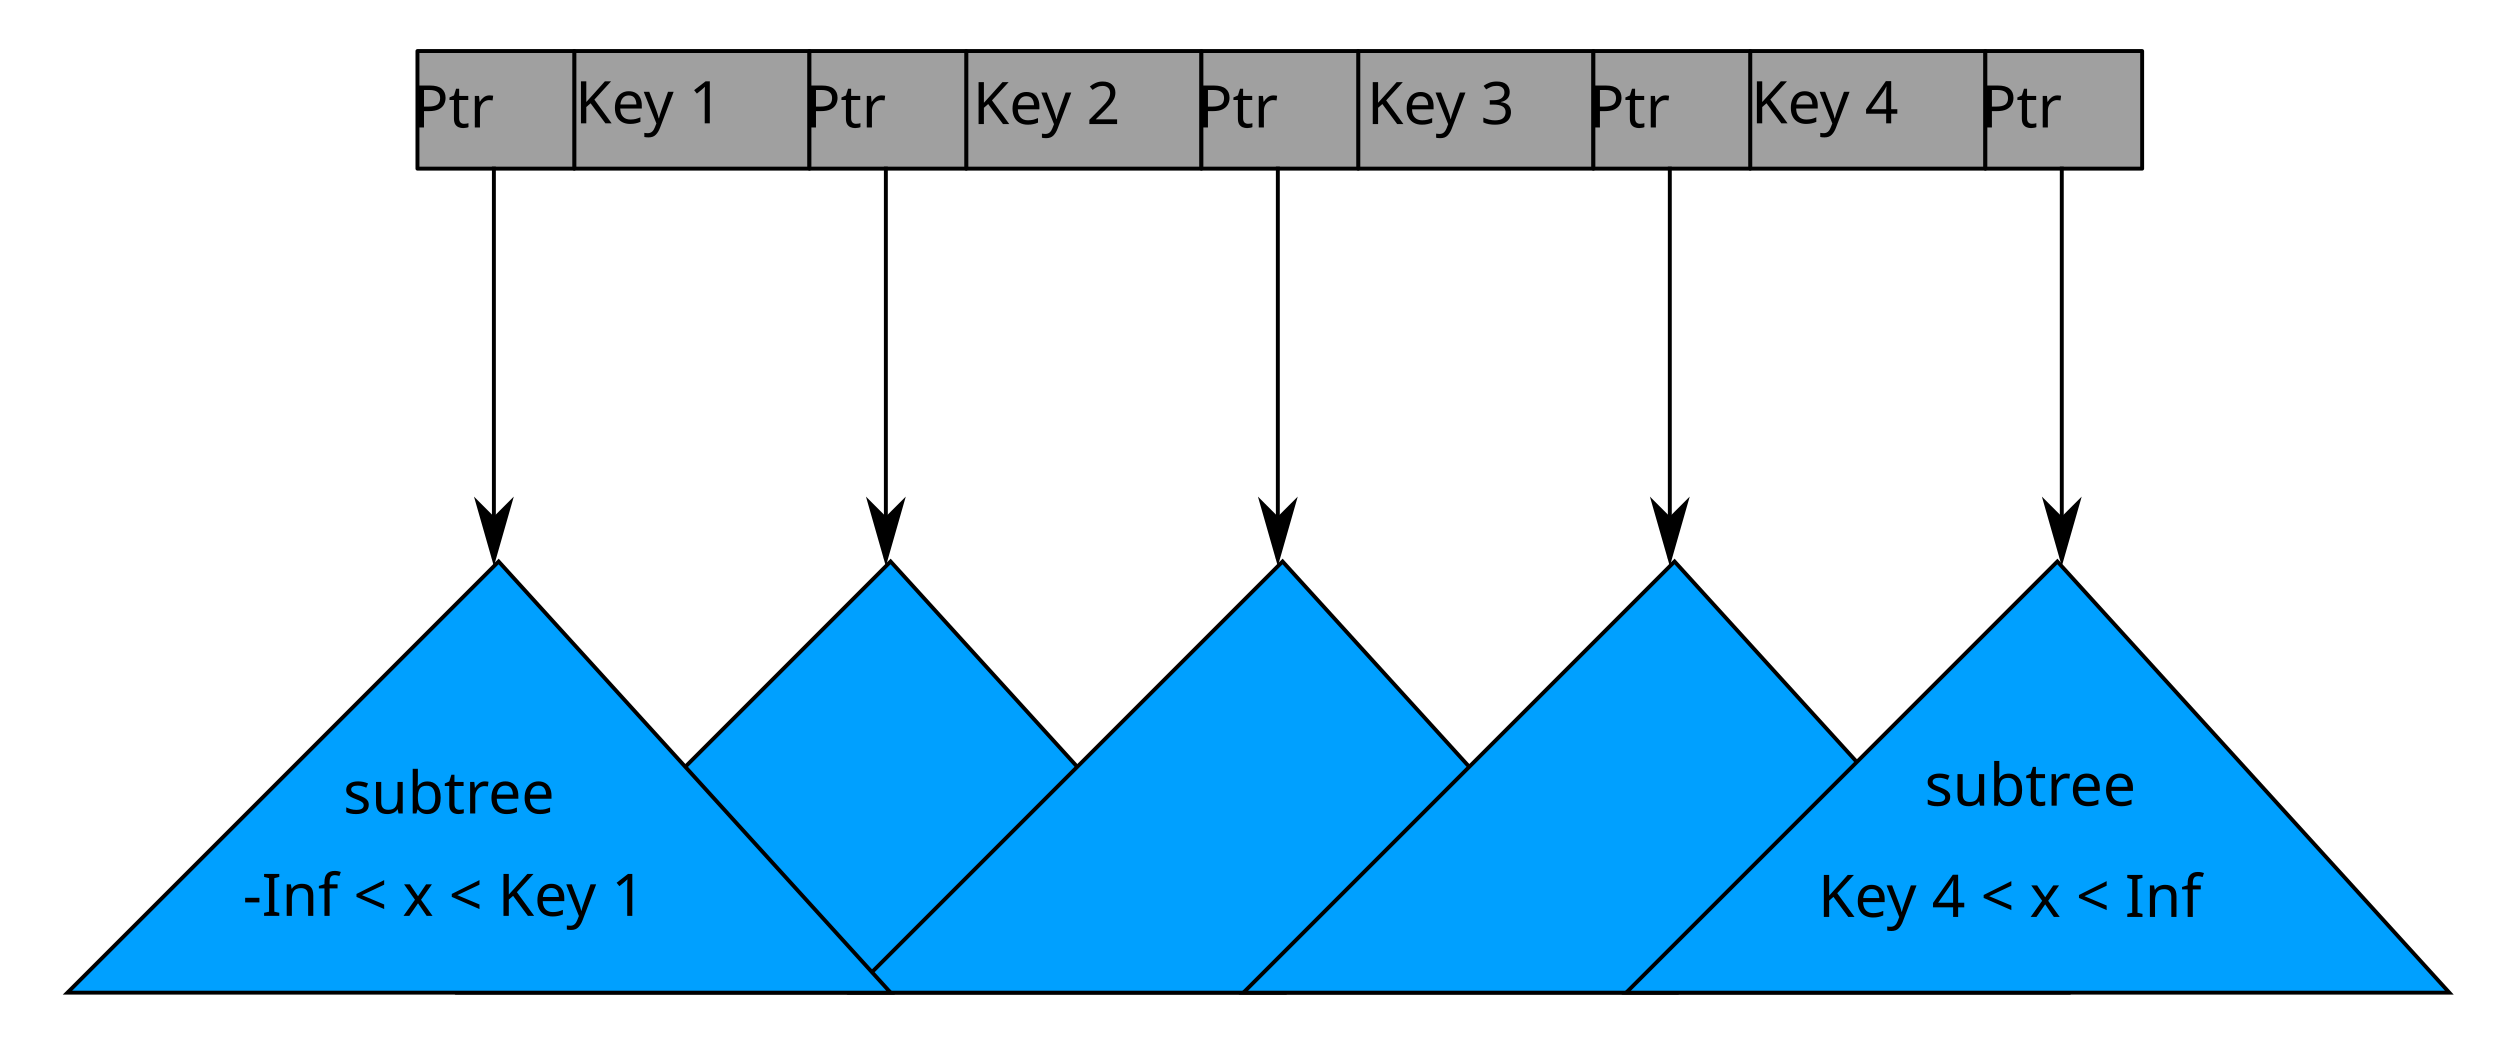
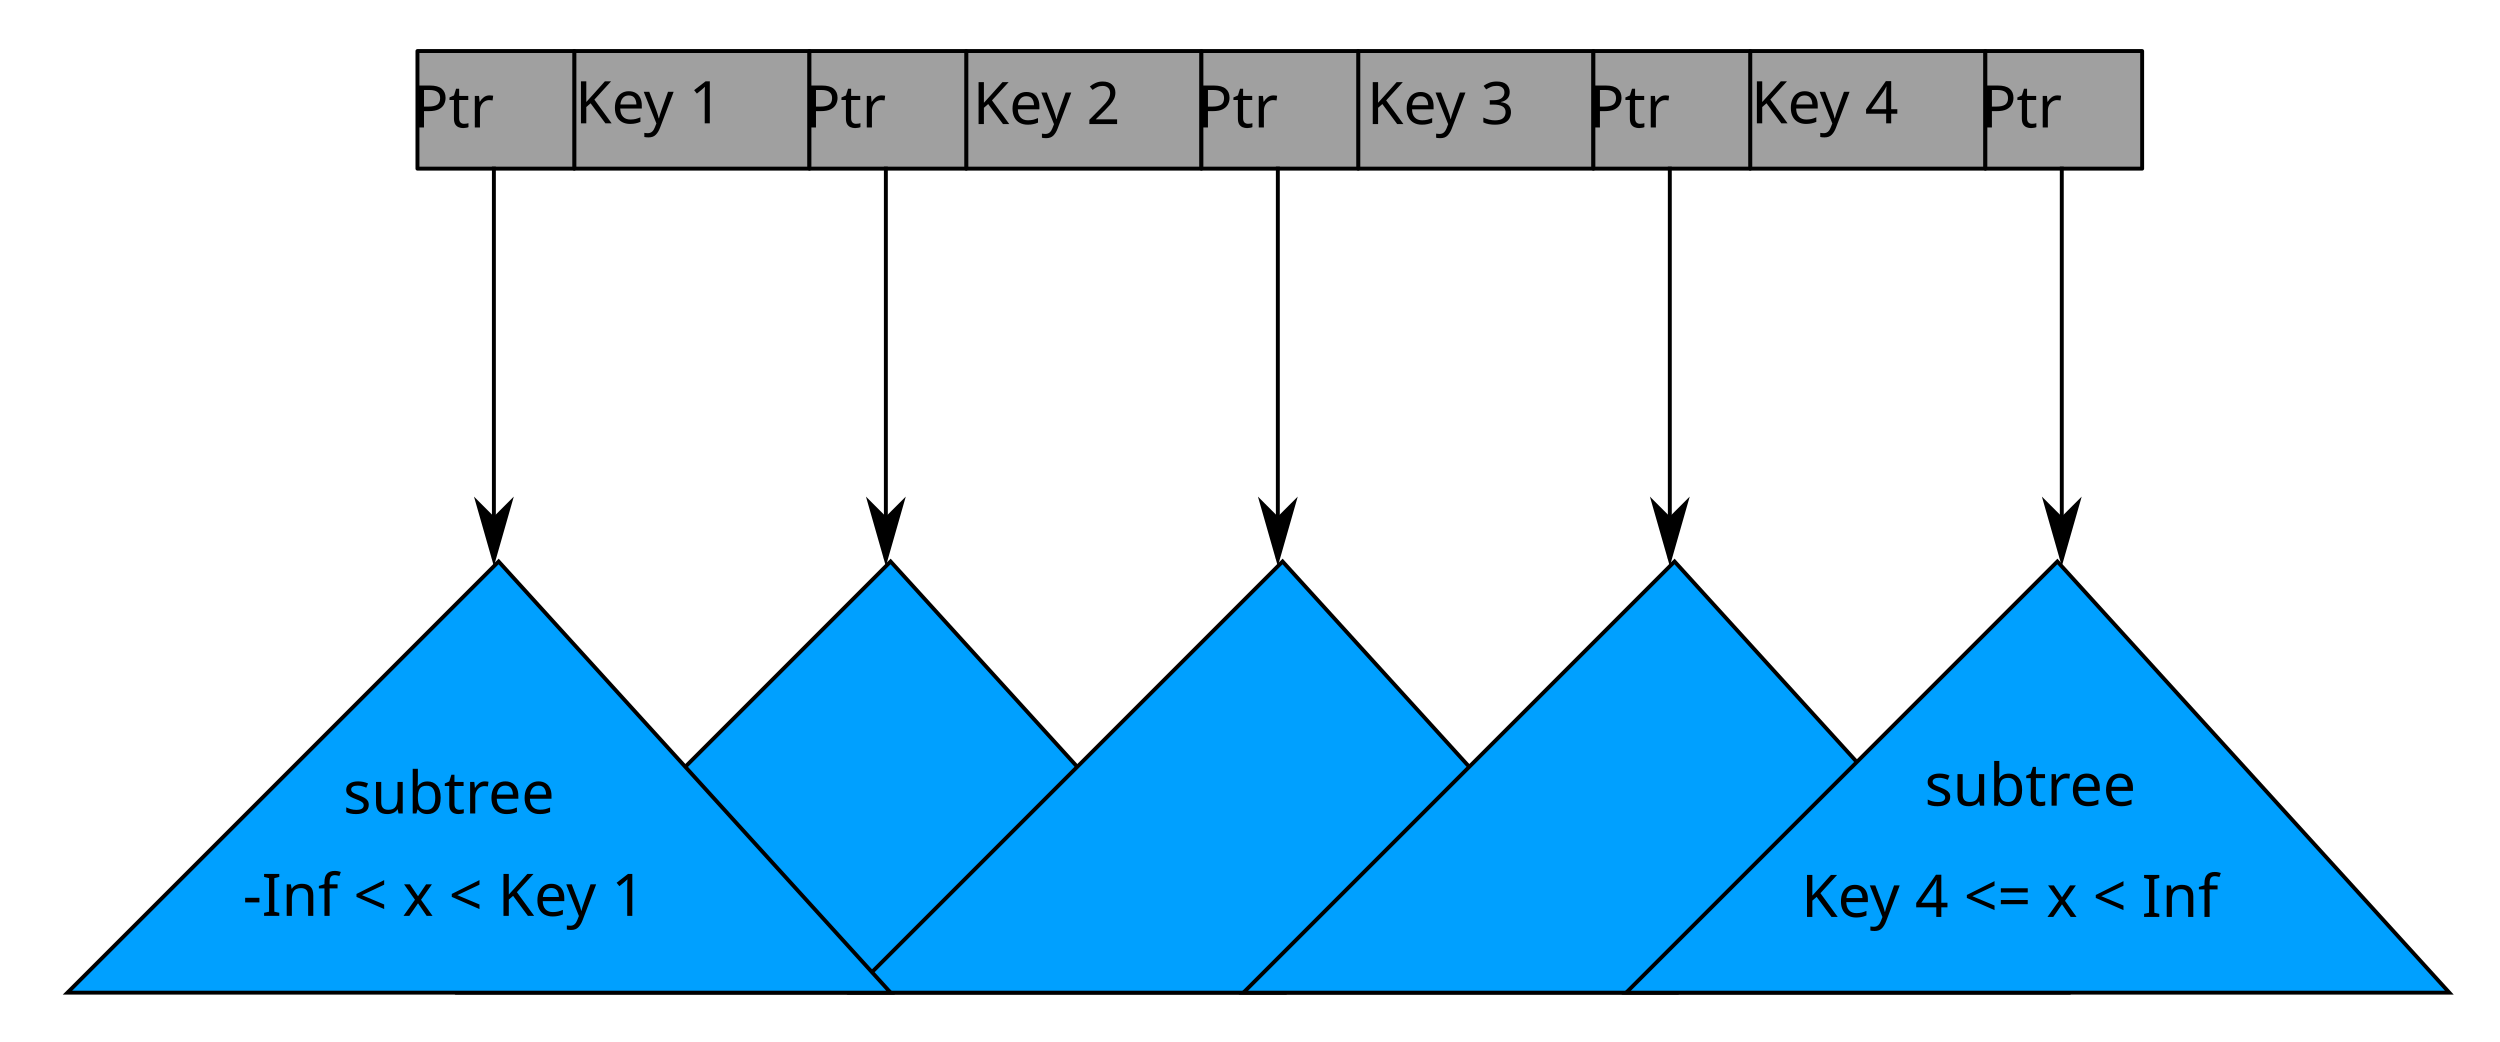
<svg xmlns="http://www.w3.org/2000/svg" width="180mm" height="75mm" viewBox="0 0 637.795 265.748" id="svg2" version="1.1">
  <defs id="defs4">
    <marker orient="auto" refY="0" refX="0" id="marker4822" style="overflow:visible">
      <path id="path4824" d="M 0,0 5,-5 -12.5,0 5,5 0,0 Z" style="fill:#000000;fill-opacity:1;fill-rule:evenodd;stroke:#000000;stroke-width:1pt;stroke-opacity:1" transform="matrix(-0.8,0,0,-0.8,-10,0)" />
    </marker>
    <marker orient="auto" refY="0" refX="0" id="marker4788" style="overflow:visible">
      <path id="path4790" d="M 0,0 5,-5 -12.5,0 5,5 0,0 Z" style="fill:#000000;fill-opacity:1;fill-rule:evenodd;stroke:#000000;stroke-width:1pt;stroke-opacity:1" transform="matrix(-0.8,0,0,-0.8,-10,0)" />
    </marker>
    <marker orient="auto" refY="0" refX="0" id="marker4760" style="overflow:visible">
      <path id="path4762" d="M 0,0 5,-5 -12.5,0 5,5 0,0 Z" style="fill:#000000;fill-opacity:1;fill-rule:evenodd;stroke:#000000;stroke-width:1pt;stroke-opacity:1" transform="matrix(-0.8,0,0,-0.8,-10,0)" />
    </marker>
    <marker style="overflow:visible" id="marker4659" refX="0" refY="0" orient="auto">
      <path transform="matrix(-0.8,0,0,-0.8,-10,0)" style="fill:#000000;fill-opacity:1;fill-rule:evenodd;stroke:#000000;stroke-width:1pt;stroke-opacity:1" d="M 0,0 5,-5 -12.5,0 5,5 0,0 Z" id="path4661" />
    </marker>
    <marker orient="auto" refY="0" refX="0" id="Arrow1Lend" style="overflow:visible">
      <path id="path4289" d="M 0,0 5,-5 -12.5,0 5,5 0,0 Z" style="fill:#000000;fill-opacity:1;fill-rule:evenodd;stroke:#000000;stroke-width:1pt;stroke-opacity:1" transform="matrix(-0.8,0,0,-0.8,-10,0)" />
    </marker>
  </defs>
  <g id="layer1" transform="translate(0,-786.6142)">
    <rect style="fill:#a0a0a0;fill-opacity:1;stroke:#000000;stroke-width:1;stroke-linecap:round;stroke-linejoin:round;stroke-miterlimit:4;stroke-dasharray:none;stroke-dashoffset:0;stroke-opacity:1" id="rect3338-3" width="60" height="30" x="146.5" y="799.638" ry="2.21072e-05" />
    <rect style="fill:#a0a0a0;fill-opacity:1;stroke:#000000;stroke-width:1;stroke-linecap:round;stroke-linejoin:round;stroke-miterlimit:4;stroke-dasharray:none;stroke-dashoffset:0;stroke-opacity:1" id="rect3338-7" width="60" height="30" x="246.5" y="799.638" ry="2.21072e-05" />
    <rect style="fill:#a0a0a0;fill-opacity:1;stroke:#000000;stroke-width:1;stroke-linecap:round;stroke-linejoin:round;stroke-miterlimit:4;stroke-dasharray:none;stroke-dashoffset:0;stroke-opacity:1" id="rect3338-35" width="60" height="30" x="346.5" y="799.638" ry="2.21072e-05" />
    <rect style="fill:#a0a0a0;fill-opacity:1;stroke:#000000;stroke-width:1;stroke-linecap:round;stroke-linejoin:round;stroke-miterlimit:4;stroke-dasharray:none;stroke-dashoffset:0;stroke-opacity:1" id="rect3338-9" width="60" height="30" x="446.5" y="799.638" ry="2.21072e-05" />
    <text xml:space="preserve" style="font-style:normal;font-weight:normal;font-size:15px;line-height:125%;font-family:sans-serif;text-align:center;letter-spacing:0px;word-spacing:0px;writing-mode:lr-tb;text-anchor:middle;fill:#000000;fill-opacity:1;stroke:none;stroke-width:1px;stroke-linecap:butt;stroke-linejoin:miter;stroke-opacity:1" x="175.299" y="818.073" id="text3430">
      <tspan id="tspan3432" x="175.299" y="818.073">Key 1</tspan>
    </text>
    <text xml:space="preserve" style="font-style:normal;font-weight:normal;font-size:15px;line-height:125%;font-family:sans-serif;text-align:center;letter-spacing:0px;word-spacing:0px;writing-mode:lr-tb;text-anchor:middle;fill:#000000;fill-opacity:1;stroke:none;stroke-width:1px;stroke-linecap:butt;stroke-linejoin:miter;stroke-opacity:1" x="276.737" y="818.271" id="text3434">
      <tspan id="tspan3436" x="276.737" y="818.271">Key 2</tspan>
    </text>
    <text xml:space="preserve" style="font-style:normal;font-weight:normal;font-size:15px;line-height:125%;font-family:sans-serif;text-align:center;letter-spacing:0px;word-spacing:0px;writing-mode:lr-tb;text-anchor:middle;fill:#000000;fill-opacity:1;stroke:none;stroke-width:1px;stroke-linecap:butt;stroke-linejoin:miter;stroke-opacity:1" x="377.299" y="818.271" id="text3438">
      <tspan id="tspan3440" x="377.299" y="818.271">Key 3</tspan>
    </text>
    <text xml:space="preserve" style="font-style:normal;font-weight:normal;font-size:15px;line-height:125%;font-family:sans-serif;text-align:center;letter-spacing:0px;word-spacing:0px;writing-mode:lr-tb;text-anchor:middle;fill:#000000;fill-opacity:1;stroke:none;stroke-width:1px;stroke-linecap:butt;stroke-linejoin:miter;stroke-opacity:1" x="475.299" y="818.073" id="text3442">
      <tspan id="tspan3444" x="475.299" y="818.073">Key 4</tspan>
    </text>
    <rect style="fill:#a0a0a0;fill-opacity:1;stroke:#000000;stroke-width:1;stroke-linecap:round;stroke-linejoin:round;stroke-miterlimit:4;stroke-dasharray:none;stroke-dashoffset:0;stroke-opacity:1" id="rect3478" width="40" height="30" x="106.5" y="799.638" ry="2.21072e-05" />
    <path style="fill:none;fill-rule:evenodd;stroke:#000000;stroke-width:1px;stroke-linecap:butt;stroke-linejoin:miter;stroke-opacity:1;marker-end:url(#Arrow1Lend)" d="m 126,829.138 c 0,100 0,100 0,100" id="path3480" />
    <rect style="fill:#a0a0a0;fill-opacity:1;stroke:#000000;stroke-width:1;stroke-linecap:round;stroke-linejoin:round;stroke-miterlimit:4;stroke-dasharray:none;stroke-dashoffset:0;stroke-opacity:1" id="rect3478-7" width="40" height="30" x="206.5" y="799.638" ry="2.21072e-05" />
    <rect style="fill:#a0a0a0;fill-opacity:1;stroke:#000000;stroke-width:1;stroke-linecap:round;stroke-linejoin:round;stroke-miterlimit:4;stroke-dasharray:none;stroke-dashoffset:0;stroke-opacity:1" id="rect3478-7-9" width="40" height="30" x="306.5" y="799.638" ry="2.21072e-05" />
    <rect style="fill:#a0a0a0;fill-opacity:1;stroke:#000000;stroke-width:1;stroke-linecap:round;stroke-linejoin:round;stroke-miterlimit:4;stroke-dasharray:none;stroke-dashoffset:0;stroke-opacity:1" id="rect3478-7-9-3" width="40" height="30" x="406.5" y="799.638" ry="2.21072e-05" />
    <rect style="fill:#a0a0a0;fill-opacity:1;stroke:#000000;stroke-width:1;stroke-linecap:round;stroke-linejoin:round;stroke-miterlimit:4;stroke-dasharray:none;stroke-dashoffset:0;stroke-opacity:1" id="rect3478-7-9-3-7" width="40" height="30" x="506.5" y="799.638" ry="2.21072e-05" />
    <path style="fill:none;fill-rule:evenodd;stroke:#000000;stroke-width:1px;stroke-linecap:butt;stroke-linejoin:miter;stroke-opacity:1;marker-end:url(#marker4659)" d="m 526,829.138 c 0,100 0,100 0,100" id="path4651" />
    <text xml:space="preserve" style="font-style:normal;font-weight:normal;font-size:15px;line-height:125%;font-family:sans-serif;text-align:center;letter-spacing:0px;word-spacing:0px;writing-mode:lr-tb;text-anchor:middle;fill:#000000;fill-opacity:1;stroke:none;stroke-width:1px;stroke-linecap:butt;stroke-linejoin:miter;stroke-opacity:1" x="125.453" y="819.138" id="text4687">
      <tspan id="tspan4689" x="125.453" y="819.138">Ptr</tspan>
    </text>
    <text xml:space="preserve" style="font-style:normal;font-weight:normal;font-size:15px;line-height:125%;font-family:sans-serif;text-align:center;letter-spacing:0px;word-spacing:0px;writing-mode:lr-tb;text-anchor:middle;fill:#000000;fill-opacity:1;stroke:none;stroke-width:1px;stroke-linecap:butt;stroke-linejoin:miter;stroke-opacity:1" x="225.453" y="819.138" id="text4687-5">
      <tspan id="tspan4689-9" x="225.453" y="819.138">Ptr</tspan>
    </text>
    <text xml:space="preserve" style="font-style:normal;font-weight:normal;font-size:15px;line-height:125%;font-family:sans-serif;text-align:center;letter-spacing:0px;word-spacing:0px;writing-mode:lr-tb;text-anchor:middle;fill:#000000;fill-opacity:1;stroke:none;stroke-width:1px;stroke-linecap:butt;stroke-linejoin:miter;stroke-opacity:1" x="325.453" y="819.138" id="text4687-2">
      <tspan id="tspan4689-2" x="325.453" y="819.138">Ptr</tspan>
    </text>
    <text xml:space="preserve" style="font-style:normal;font-weight:normal;font-size:15px;line-height:125%;font-family:sans-serif;text-align:center;letter-spacing:0px;word-spacing:0px;writing-mode:lr-tb;text-anchor:middle;fill:#000000;fill-opacity:1;stroke:none;stroke-width:1px;stroke-linecap:butt;stroke-linejoin:miter;stroke-opacity:1" x="425.453" y="819.138" id="text4687-8">
      <tspan id="tspan4689-97" x="425.453" y="819.138">Ptr</tspan>
    </text>
    <text xml:space="preserve" style="font-style:normal;font-weight:normal;font-size:15px;line-height:125%;font-family:sans-serif;text-align:center;letter-spacing:0px;word-spacing:0px;writing-mode:lr-tb;text-anchor:middle;fill:#000000;fill-opacity:1;stroke:none;stroke-width:1px;stroke-linecap:butt;stroke-linejoin:miter;stroke-opacity:1" x="525.453" y="819.138" id="text4687-3">
      <tspan id="tspan4689-6" x="525.453" y="819.138">Ptr</tspan>
    </text>
    <path style="fill:#00a0ff;fill-opacity:1;fill-rule:evenodd;stroke:#000000;stroke-width:1px;stroke-linecap:butt;stroke-linejoin:miter;stroke-opacity:1" d="m 227.207,929.862 -110,110 210,0 z" id="path3446-12" />
    <path style="fill:none;fill-rule:evenodd;stroke:#000000;stroke-width:1px;stroke-linecap:butt;stroke-linejoin:miter;stroke-opacity:1;marker-end:url(#marker4788)" d="m 226,829.138 c 0,100 0,100 0,100" id="path4748" />
    <path style="fill:none;fill-rule:evenodd;stroke:#000000;stroke-width:1px;stroke-linecap:butt;stroke-linejoin:miter;stroke-opacity:1;marker-end:url(#marker4760)" d="m 326,829.138 c 0,100 0,100 0,100" id="path4750" />
    <path style="fill:none;fill-rule:evenodd;stroke:#000000;stroke-width:1px;stroke-linecap:butt;stroke-linejoin:miter;stroke-opacity:1;marker-end:url(#marker4822)" d="m 426,829.138 c 0,100 0,100 0,100" id="path4752" />
    <path style="fill:#00a0ff;fill-opacity:1;fill-rule:evenodd;stroke:#000000;stroke-width:1px;stroke-linecap:butt;stroke-linejoin:miter;stroke-opacity:1" d="m 327.207,929.862 -110,110 210,0 z" id="path3446-12-9" />
    <path style="fill:#00a0ff;fill-opacity:1;fill-rule:evenodd;stroke:#000000;stroke-width:1px;stroke-linecap:butt;stroke-linejoin:miter;stroke-opacity:1" d="m 427.207,929.862 -110,110 210,0 z" id="path3446-12-3" />
    <path style="fill:#00a0ff;fill-opacity:1;fill-rule:evenodd;stroke:#000000;stroke-width:1px;stroke-linecap:butt;stroke-linejoin:miter;stroke-opacity:1" d="m 524.87,929.862 -110,110 210,0 z" id="path3446-1" />
    <text xml:space="preserve" style="font-style:normal;font-weight:normal;font-size:15px;line-height:125%;font-family:sans-serif;text-align:center;letter-spacing:0px;word-spacing:0px;writing-mode:lr-tb;text-anchor:middle;fill:#000000;fill-opacity:1;stroke:none;stroke-width:1px;stroke-linecap:butt;stroke-linejoin:miter;stroke-opacity:1" x="522.484" y="1020.534" id="text4647">
-       <tspan id="tspan4649" x="522.484" y="1020.534">Key 4 &lt; x &lt; Inf</tspan>
+       <tspan id="tspan4649" x="522.484" y="1020.534">Key 4 &lt;= x &lt; Inf</tspan>
    </text>
    <path style="fill:#00a0ff;fill-opacity:1;fill-rule:evenodd;stroke:#000000;stroke-width:1px;stroke-linecap:butt;stroke-linejoin:miter;stroke-opacity:1" d="m 127.207,929.862 -110,110 210,0 z" id="path3446" />
    <text xml:space="preserve" style="font-style:normal;font-weight:normal;font-size:15px;line-height:125%;font-family:sans-serif;text-align:center;letter-spacing:0px;word-spacing:0px;writing-mode:lr-tb;text-anchor:middle;fill:#000000;fill-opacity:1;stroke:none;stroke-width:1px;stroke-linecap:butt;stroke-linejoin:miter;stroke-opacity:1" x="123.007" y="1020.271" id="text4562">
      <tspan id="tspan4564" x="123.007" y="1020.271">-Inf &lt; x &lt; Key 1</tspan>
    </text>
    <text xml:space="preserve" style="font-style:normal;font-weight:normal;font-size:15px;line-height:125%;font-family:sans-serif;text-align:center;letter-spacing:0px;word-spacing:0px;writing-mode:lr-tb;text-anchor:middle;fill:#000000;fill-opacity:1;stroke:none;stroke-width:1px;stroke-linecap:butt;stroke-linejoin:miter;stroke-opacity:1" x="124.263" y="994.15" id="text4931">
      <tspan id="tspan4933" x="124.263" y="994.15">subtree</tspan>
    </text>
    <text xml:space="preserve" style="font-style:normal;font-weight:normal;font-size:15px;line-height:125%;font-family:sans-serif;text-align:center;letter-spacing:0px;word-spacing:0px;writing-mode:lr-tb;text-anchor:middle;fill:#000000;fill-opacity:1;stroke:none;stroke-width:1px;stroke-linecap:butt;stroke-linejoin:miter;stroke-opacity:1" x="527.722" y="992.15" id="text4931-1">
      <tspan id="tspan4933-9" x="527.722" y="992.15">subtree</tspan>
    </text>
  </g>
</svg>
